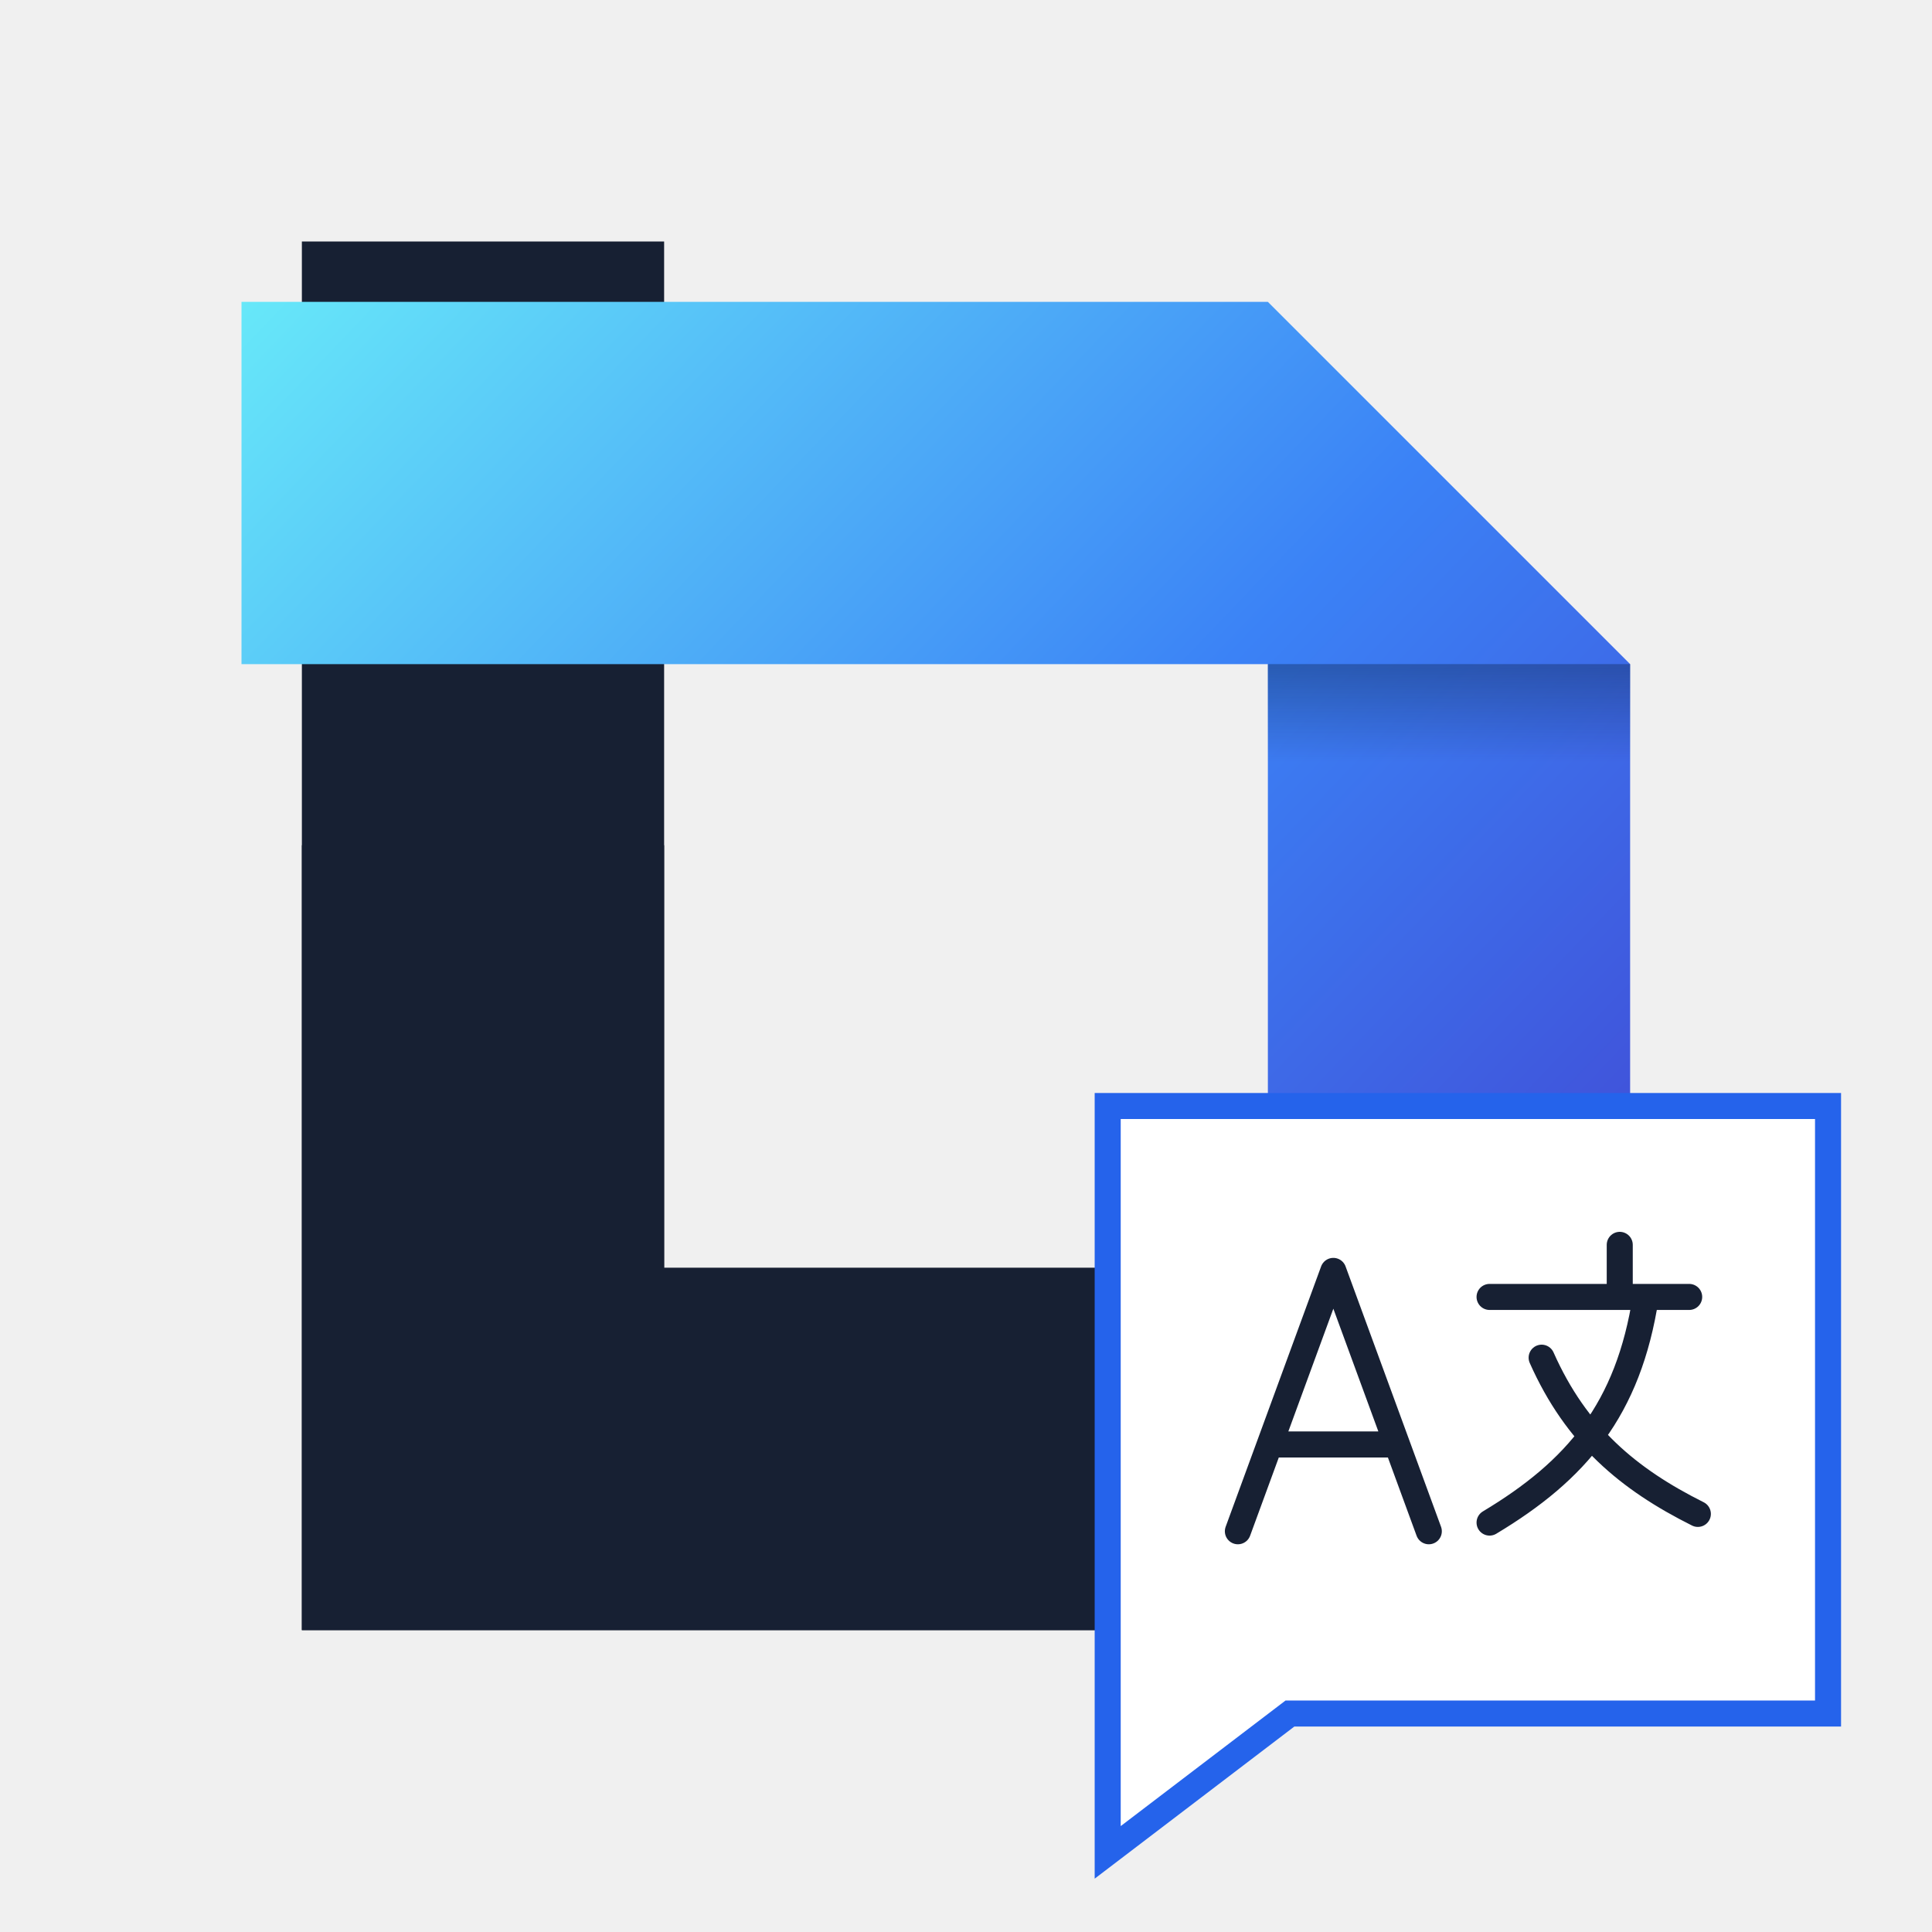
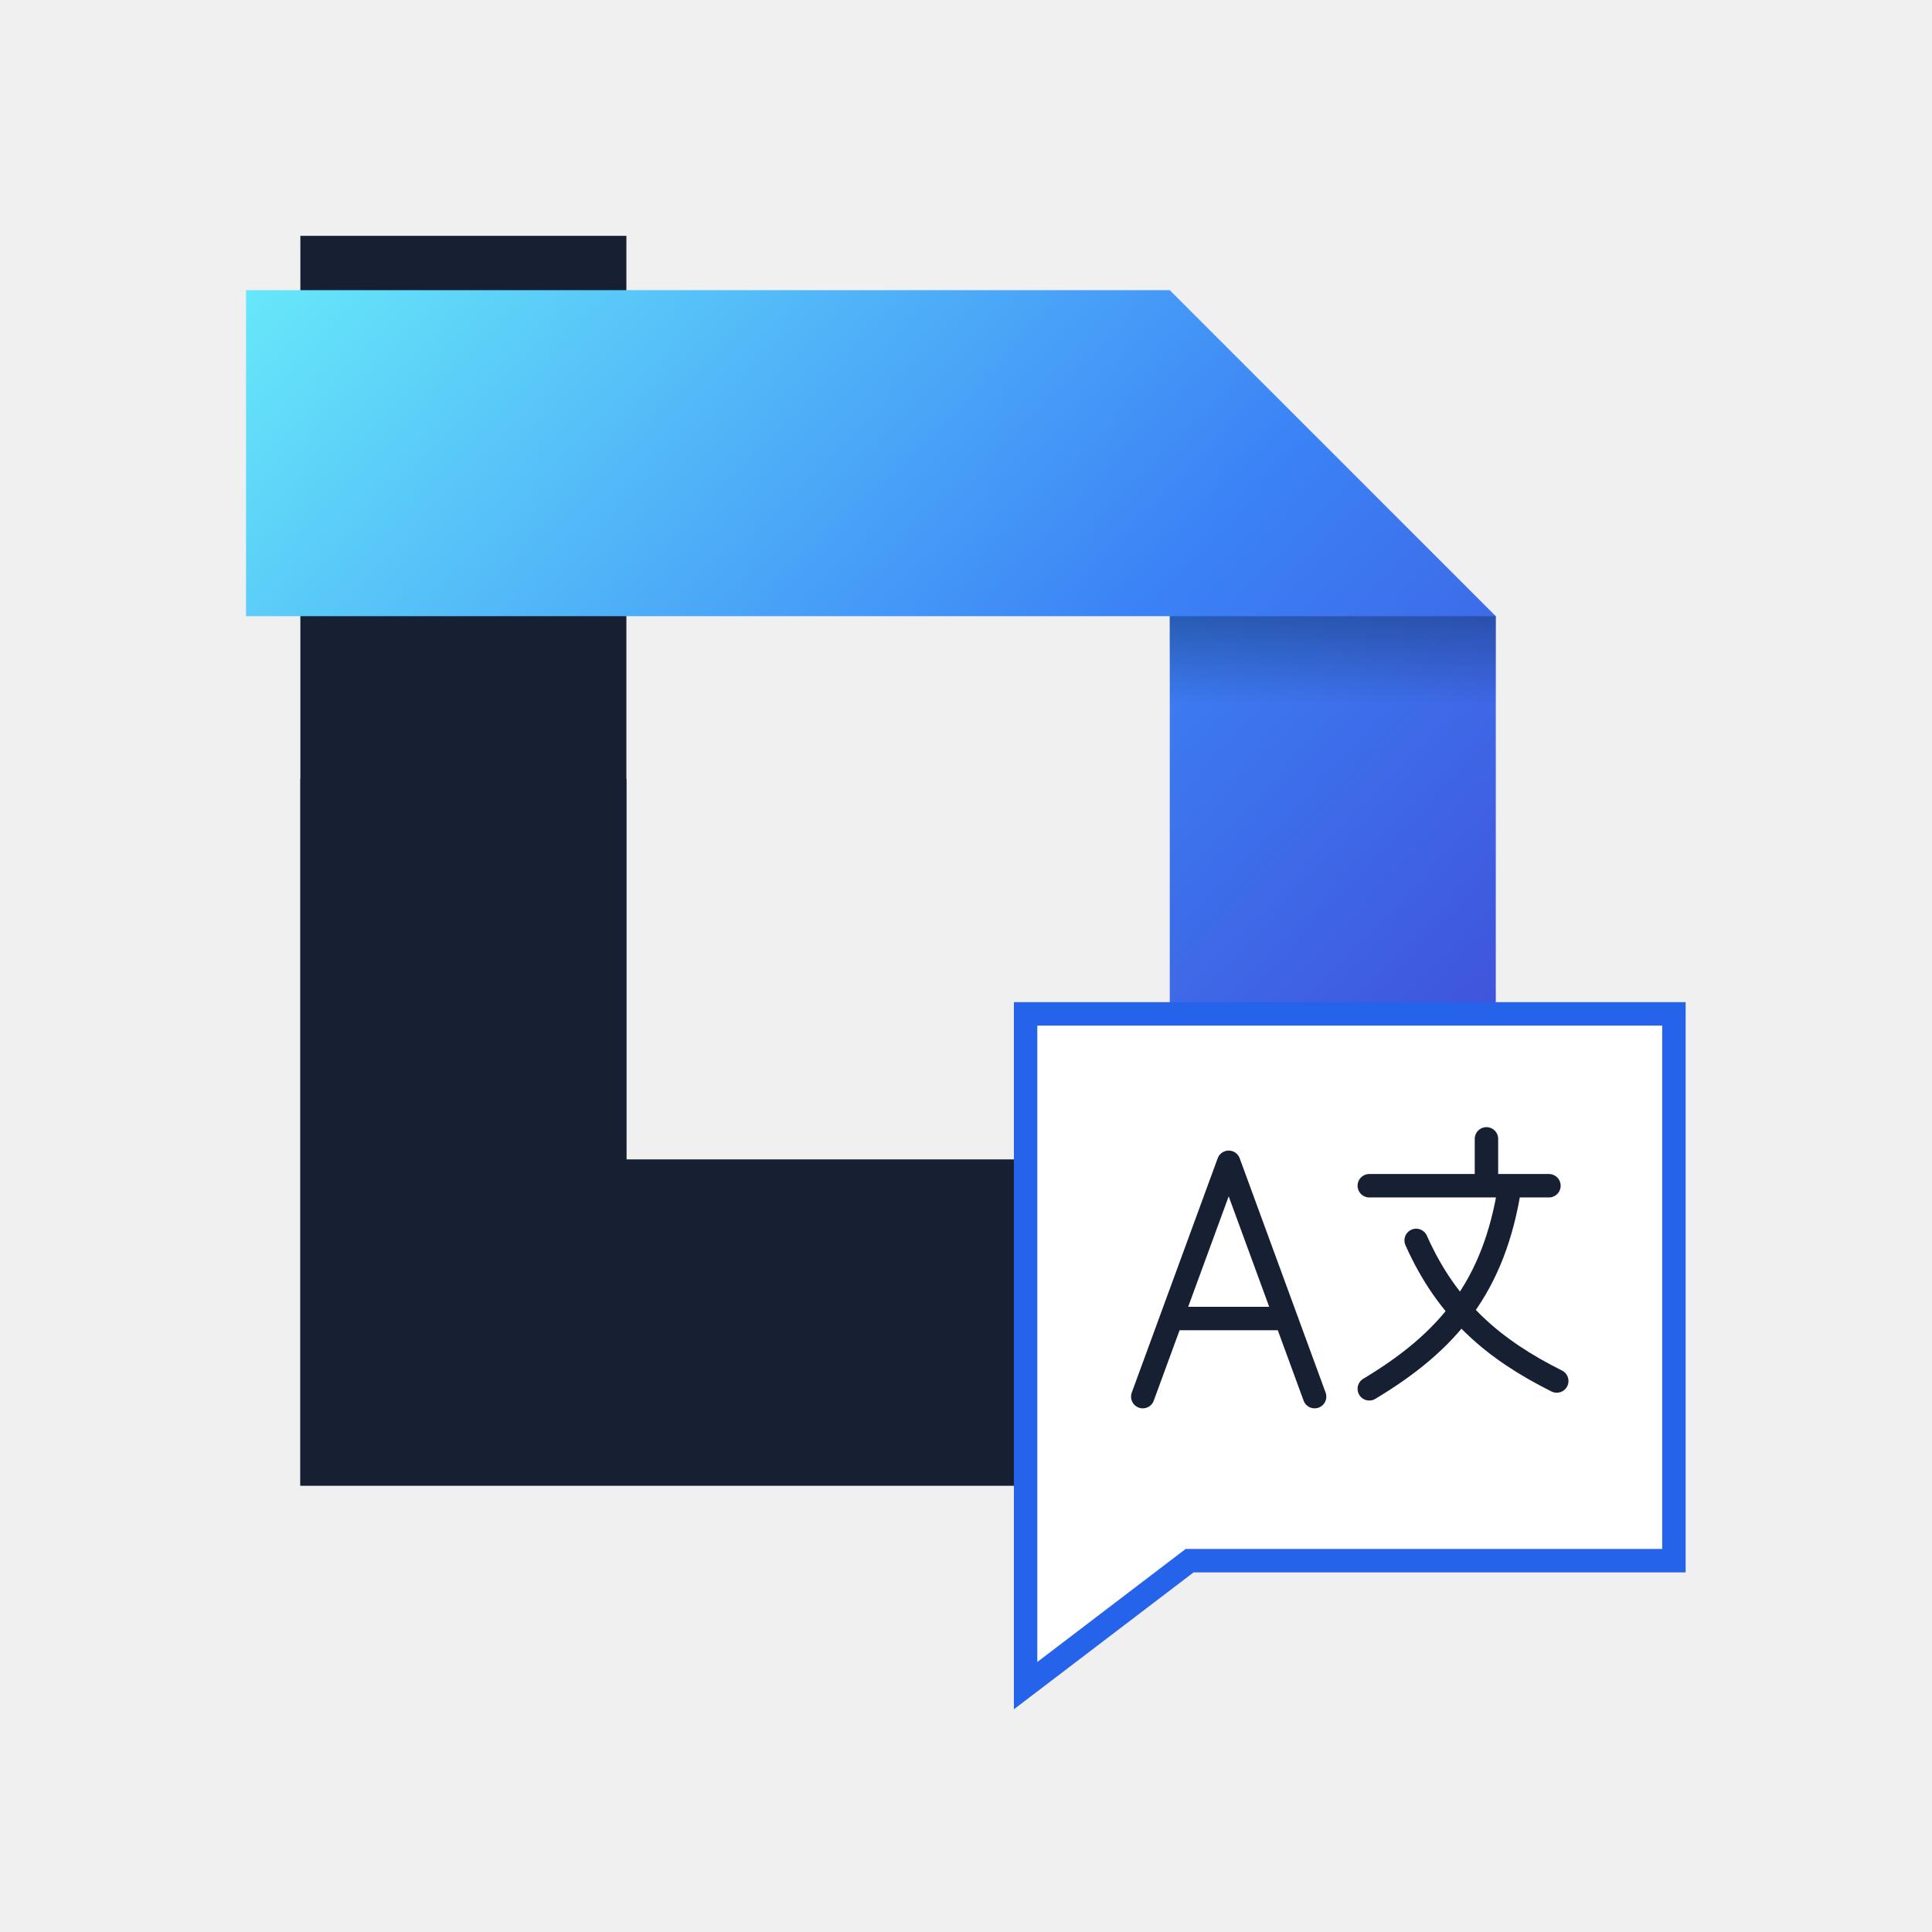
<svg xmlns="http://www.w3.org/2000/svg" viewBox="0 0 256 256" fill="none" role="img" aria-labelledby="title">
  <defs>
    <linearGradient id="brand" x1="32" y1="40" x2="216" y2="216" gradientUnits="userSpaceOnUse">
      <stop offset="0.0" stop-color="#67E8F9" />
      <stop offset="0.5" stop-color="#3B82F6" />
      <stop offset="1.0" stop-color="#4338CA" />
    </linearGradient>
    <linearGradient id="shade" x1="0" y1="88" x2="0" y2="101" gradientUnits="userSpaceOnUse">
      <stop stop-color="#102958" stop-opacity=".42" />
      <stop offset="1" stop-color="#102958" stop-opacity="0" />
    </linearGradient>
  </defs>
-   <path d="M40 32h48v136h136v48H40Z" fill="#172033" />
-   <path d="M32 40h136l48 48v128h-48V88H32Z" fill="url(#brand)" />
-   <path d="M168 88h48v128h-48Z" fill="url(#shade)" />
-   <path d="M40 112h48v56h64v48H40Z" fill="#172033" />
-   <g transform="translate(194.5 196) scale(1.15) translate(-194.5 -196)">
-     <path d="M153 153h83v70h-62l-21 16Z" fill="#FFFFFF" stroke="#2563EB" stroke-width="3" />
-     <path d="m168 202 11-30 11 30m-18-10h14m11-17h23m-8-6v6m3 0c-2 13-8 20-18 26m6-19c4 9 10 14 18 18" stroke="#172033" stroke-width="3" stroke-linecap="round" stroke-linejoin="round" />
+   <g transform="translate(128 128) scale(.9) translate(-138 -139.5)">
+     <path d="M40 32h48v136h136v48H40Z" fill="#172033" />
+     <path d="M32 40h136l48 48v128h-48V88H32Z" fill="url(#brand)" />
+     <path d="M168 88h48v128h-48Z" fill="url(#shade)" />
+     <path d="M40 112h48v56h64v48H40Z" fill="#172033" />
+     <g transform="translate(194.5 196) scale(1.15) translate(-194.5 -196)">
+       <path d="M153 153h83v70h-62l-21 16Z" fill="#FFFFFF" stroke="#2563EB" stroke-width="3" />
+       <path d="m168 202 11-30 11 30m-18-10h14m11-17h23m-8-6v6m3 0c-2 13-8 20-18 26m6-19c4 9 10 14 18 18" stroke="#172033" stroke-width="3" stroke-linecap="round" stroke-linejoin="round" />
+     </g>
  </g>
</svg>
